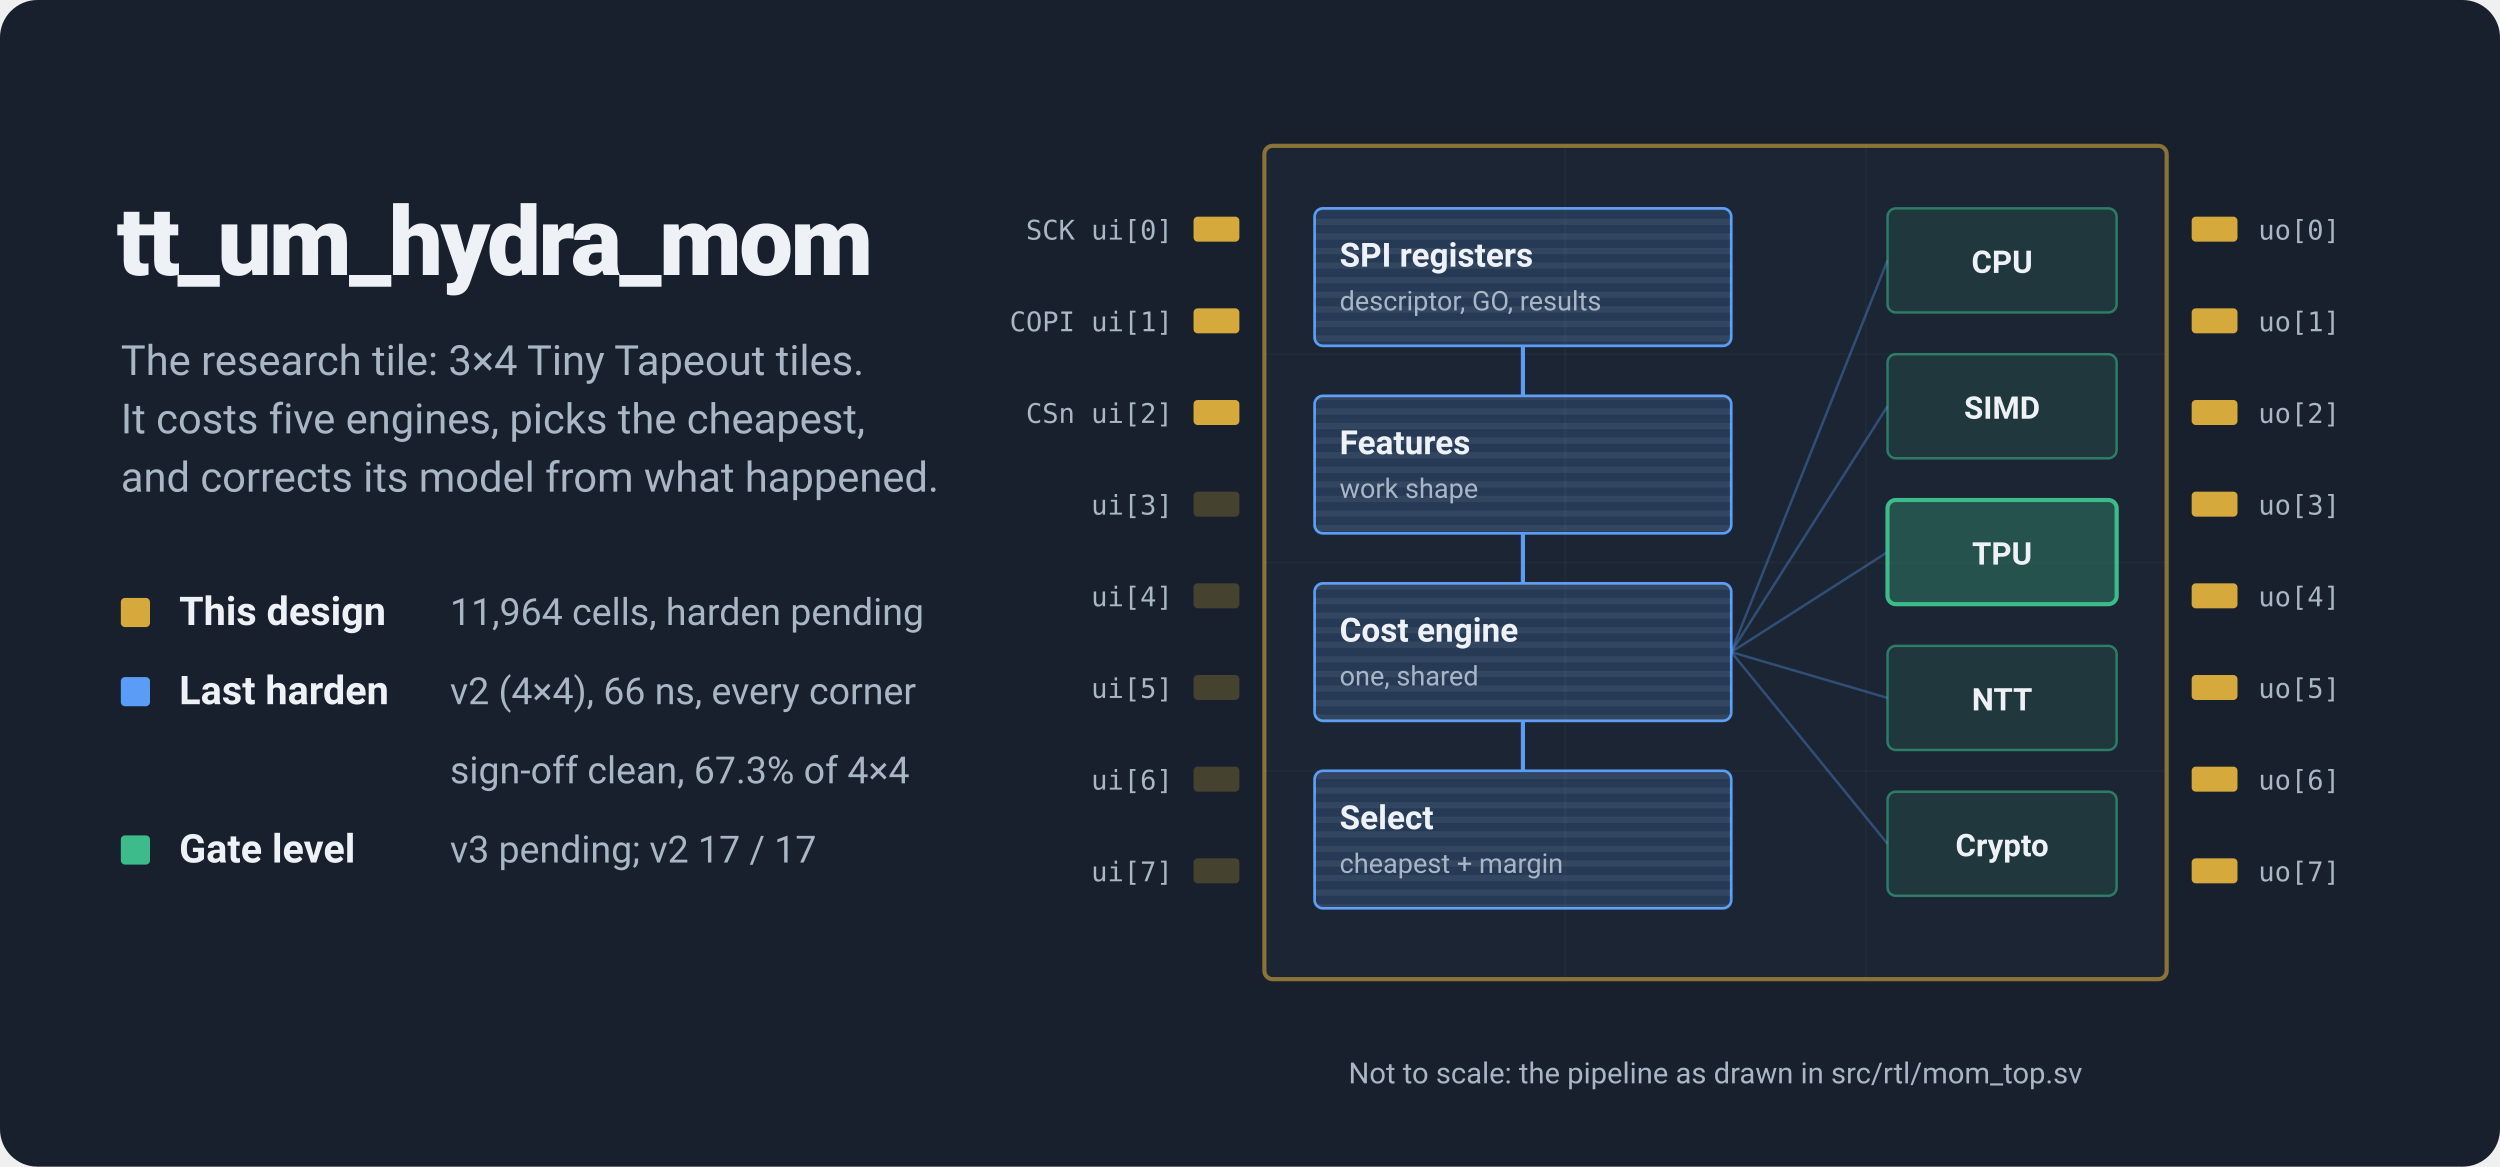
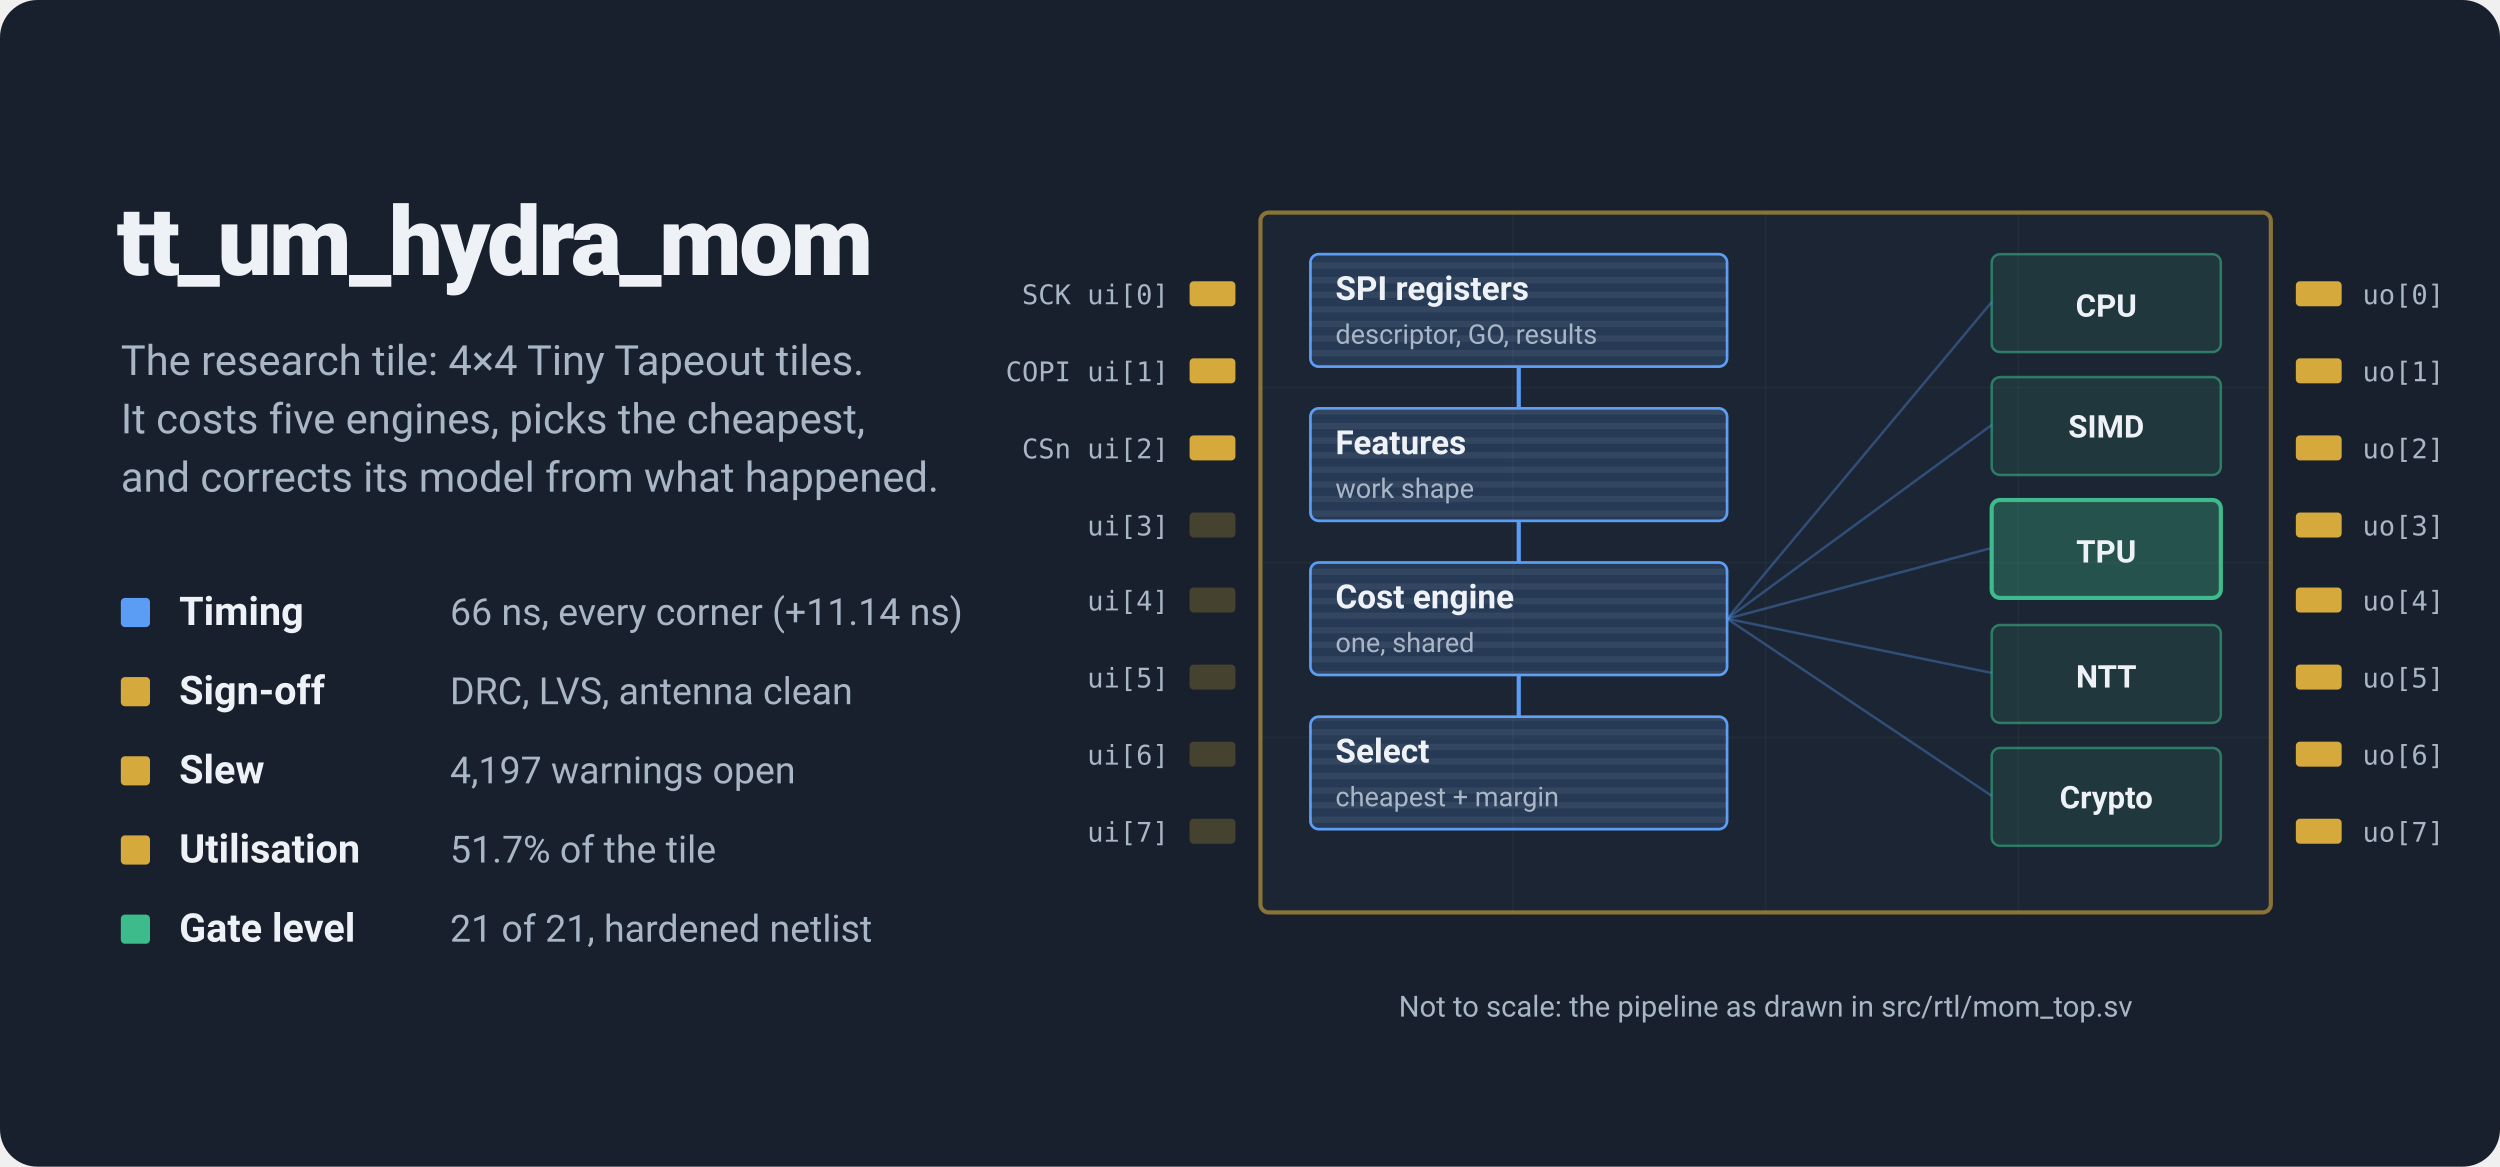
<svg xmlns="http://www.w3.org/2000/svg" viewBox="0 0 1200 560" width="1200" height="560" role="img" aria-labelledby="t d">
  <style>
+   /* Static (SkyWater 130 audit, 2026-10-11): a README image cannot offer a
+      pause control, so the lead figures show their final state only. */
  .bit { opacity: 1; } .cost { opacity: 1; } .out { opacity: 1; } .hl { opacity: 0; }
-   @media (prefers-reduced-motion: no-preference) {
-     .bit  { animation: bit 7s linear infinite; }
-     .hl   { animation: hl 7s linear infinite; }
-     .out  { animation: out 7s linear infinite; }
-   }
-   @keyframes bit { 0% { opacity: .15 } 4% { opacity: 1 } 30% { opacity: 1 } 34%,100% { opacity: .15 } }
-   @keyframes hl  { 0%,34% { opacity: 0 } 36% { opacity: 1 } 44% { opacity: 1 } 46%,100% { opacity: 0 } }
-   @keyframes out { 0%,74% { opacity: .15 } 78%,94% { opacity: 1 } 98%,100% { opacity: .15 } }
</style>
  <defs>
    <pattern id="rows" width="8" height="7" patternUnits="userSpaceOnUse">
      <rect width="8" height="3" fill="#ffffff" opacity="0.06" />
    </pattern>
  </defs>
  <rect width="1200" height="560" rx="18" fill="#17202c" />
-   <line x1="751.3" y1="70" x2="751.3" y2="470" stroke="#ffffff" stroke-opacity=".06" />
-   <line x1="895.6" y1="70" x2="895.6" y2="470" stroke="#ffffff" stroke-opacity=".06" />
-   <line x1="606.894" y1="170.0" x2="1040.0" y2="170.0" stroke="#ffffff" stroke-opacity=".06" />
-   <line x1="606.894" y1="270.0" x2="1040.0" y2="270.0" stroke="#ffffff" stroke-opacity=".06" />
-   <line x1="606.894" y1="370.0" x2="1040.0" y2="370.0" stroke="#ffffff" stroke-opacity=".06" />
-   <rect x="606.894" y="70" width="433.106" height="400" rx="4" fill="#1e2938" fill-opacity=".6" stroke="#d6a93c" stroke-opacity=".6" stroke-width="2" />
-   <rect class="bit" style="animation-delay:0.00s" x="572.9" y="104" width="22" height="12" rx="2" fill="#d6a93c" fill-opacity="1" />
-   <text x="562.9" y="115" text-anchor="end" style="font-family:ui-monospace,SFMono-Regular,Menlo,Consolas,monospace;font-size:13px" fill="#a9b6c6">SCK ui[0]</text>
-   <rect class="out" x="1052.0" y="104" width="22" height="12" rx="2" fill="#d6a93c" />
-   <text x="1084.0" y="115" style="font-family:ui-monospace,SFMono-Regular,Menlo,Consolas,monospace;font-size:13px" fill="#a9b6c6">uo[0]</text>
-   <rect class="bit" style="animation-delay:0.05s" x="572.9" y="148" width="22" height="12" rx="2" fill="#d6a93c" fill-opacity="1" />
-   <text x="562.9" y="159" text-anchor="end" style="font-family:ui-monospace,SFMono-Regular,Menlo,Consolas,monospace;font-size:13px" fill="#a9b6c6">COPI ui[1]</text>
-   <rect class="out" x="1052.0" y="148" width="22" height="12" rx="2" fill="#d6a93c" />
-   <text x="1084.0" y="159" style="font-family:ui-monospace,SFMono-Regular,Menlo,Consolas,monospace;font-size:13px" fill="#a9b6c6">uo[1]</text>
-   <rect class="bit" style="animation-delay:0.10s" x="572.9" y="192" width="22" height="12" rx="2" fill="#d6a93c" fill-opacity="1" />
-   <text x="562.9" y="203" text-anchor="end" style="font-family:ui-monospace,SFMono-Regular,Menlo,Consolas,monospace;font-size:13px" fill="#a9b6c6">CSn ui[2]</text>
-   <rect class="out" x="1052.0" y="192" width="22" height="12" rx="2" fill="#d6a93c" />
-   <text x="1084.0" y="203" style="font-family:ui-monospace,SFMono-Regular,Menlo,Consolas,monospace;font-size:13px" fill="#a9b6c6">uo[2]</text>
-   <rect class="" style="animation-delay:0.15s" x="572.9" y="236" width="22" height="12" rx="2" fill="#d6a93c" fill-opacity="0.25" />
-   <text x="562.9" y="247" text-anchor="end" style="font-family:ui-monospace,SFMono-Regular,Menlo,Consolas,monospace;font-size:13px" fill="#a9b6c6">ui[3]</text>
-   <rect class="out" x="1052.0" y="236" width="22" height="12" rx="2" fill="#d6a93c" />
-   <text x="1084.0" y="247" style="font-family:ui-monospace,SFMono-Regular,Menlo,Consolas,monospace;font-size:13px" fill="#a9b6c6">uo[3]</text>
-   <rect class="" style="animation-delay:0.20s" x="572.9" y="280" width="22" height="12" rx="2" fill="#d6a93c" fill-opacity="0.25" />
-   <text x="562.9" y="291" text-anchor="end" style="font-family:ui-monospace,SFMono-Regular,Menlo,Consolas,monospace;font-size:13px" fill="#a9b6c6">ui[4]</text>
-   <rect class="out" x="1052.0" y="280" width="22" height="12" rx="2" fill="#d6a93c" />
-   <text x="1084.0" y="291" style="font-family:ui-monospace,SFMono-Regular,Menlo,Consolas,monospace;font-size:13px" fill="#a9b6c6">uo[4]</text>
-   <rect class="" style="animation-delay:0.25s" x="572.9" y="324" width="22" height="12" rx="2" fill="#d6a93c" fill-opacity="0.25" />
-   <text x="562.9" y="335" text-anchor="end" style="font-family:ui-monospace,SFMono-Regular,Menlo,Consolas,monospace;font-size:13px" fill="#a9b6c6">ui[5]</text>
-   <rect class="out" x="1052.0" y="324" width="22" height="12" rx="2" fill="#d6a93c" />
-   <text x="1084.0" y="335" style="font-family:ui-monospace,SFMono-Regular,Menlo,Consolas,monospace;font-size:13px" fill="#a9b6c6">uo[5]</text>
-   <rect class="" style="animation-delay:0.30s" x="572.9" y="368" width="22" height="12" rx="2" fill="#d6a93c" fill-opacity="0.25" />
-   <text x="562.9" y="379" text-anchor="end" style="font-family:ui-monospace,SFMono-Regular,Menlo,Consolas,monospace;font-size:13px" fill="#a9b6c6">ui[6]</text>
-   <rect class="out" x="1052.0" y="368" width="22" height="12" rx="2" fill="#d6a93c" />
-   <text x="1084.0" y="379" style="font-family:ui-monospace,SFMono-Regular,Menlo,Consolas,monospace;font-size:13px" fill="#a9b6c6">uo[6]</text>
-   <rect class="" style="animation-delay:0.35s" x="572.9" y="412" width="22" height="12" rx="2" fill="#d6a93c" fill-opacity="0.25" />
-   <text x="562.9" y="423" text-anchor="end" style="font-family:ui-monospace,SFMono-Regular,Menlo,Consolas,monospace;font-size:13px" fill="#a9b6c6">ui[7]</text>
-   <rect class="out" x="1052.0" y="412" width="22" height="12" rx="2" fill="#d6a93c" />
-   <text x="1084.0" y="423" style="font-family:ui-monospace,SFMono-Regular,Menlo,Consolas,monospace;font-size:13px" fill="#a9b6c6">uo[7]</text>
-   <rect x="631" y="100" width="200" height="66" rx="4" fill="#5b9cf5" fill-opacity=".18" stroke="#5b9cf5" stroke-width="1.3" />
-   <rect x="631" y="100" width="200" height="66" rx="4" fill="url(#rows)" />
-   <text x="643" y="128" style="font-family:ui-sans-serif,system-ui,-apple-system,'Segoe UI',Roboto,sans-serif;font-size:16px;font-weight:650" fill="#eef2f7">SPI registers</text>
-   <text x="643" y="149" style="font-family:ui-sans-serif,system-ui,-apple-system,'Segoe UI',Roboto,sans-serif;font-size:13px" fill="#a9b6c6">descriptor, GO, results</text>
-   <path d="M731,166 V190" stroke="#5b9cf5" stroke-width="2" />
-   <rect x="631" y="190" width="200" height="66" rx="4" fill="#5b9cf5" fill-opacity=".18" stroke="#5b9cf5" stroke-width="1.3" />
-   <rect x="631" y="190" width="200" height="66" rx="4" fill="url(#rows)" />
-   <text x="643" y="218" style="font-family:ui-sans-serif,system-ui,-apple-system,'Segoe UI',Roboto,sans-serif;font-size:16px;font-weight:650" fill="#eef2f7">Features</text>
-   <text x="643" y="239" style="font-family:ui-sans-serif,system-ui,-apple-system,'Segoe UI',Roboto,sans-serif;font-size:13px" fill="#a9b6c6">work shape</text>
-   <path d="M731,256 V280" stroke="#5b9cf5" stroke-width="2" />
-   <rect x="631" y="280" width="200" height="66" rx="4" fill="#5b9cf5" fill-opacity=".18" stroke="#5b9cf5" stroke-width="1.3" />
-   <rect x="631" y="280" width="200" height="66" rx="4" fill="url(#rows)" />
-   <text x="643" y="308" style="font-family:ui-sans-serif,system-ui,-apple-system,'Segoe UI',Roboto,sans-serif;font-size:16px;font-weight:650" fill="#eef2f7">Cost engine</text>
-   <text x="643" y="329" style="font-family:ui-sans-serif,system-ui,-apple-system,'Segoe UI',Roboto,sans-serif;font-size:13px" fill="#a9b6c6">one, shared</text>
-   <path d="M731,346 V370" stroke="#5b9cf5" stroke-width="2" />
-   <rect x="631" y="370" width="200" height="66" rx="4" fill="#5b9cf5" fill-opacity=".18" stroke="#5b9cf5" stroke-width="1.3" />
-   <rect x="631" y="370" width="200" height="66" rx="4" fill="url(#rows)" />
-   <text x="643" y="398" style="font-family:ui-sans-serif,system-ui,-apple-system,'Segoe UI',Roboto,sans-serif;font-size:16px;font-weight:650" fill="#eef2f7">Select</text>
-   <text x="643" y="419" style="font-family:ui-sans-serif,system-ui,-apple-system,'Segoe UI',Roboto,sans-serif;font-size:13px" fill="#a9b6c6">cheapest + margin</text>
-   <rect x="906" y="100" width="110" height="50" rx="4" fill="#3dbb8a" fill-opacity=".12" stroke="#3dbb8a" stroke-opacity="0.55" stroke-width="1.2" />
-   <text x="961" y="131" text-anchor="middle" style="font-family:ui-sans-serif,system-ui,-apple-system,'Segoe UI',Roboto,sans-serif;font-size:15px;font-weight:650" fill="#eef2f7">CPU</text>
-   <rect class="hl" style="animation-delay:0.0s" x="906" y="100" width="110" height="50" rx="4" fill="none" stroke="#eef2f7" stroke-width="2.4" />
-   <path d="M831,313 L906,125" stroke="#5b9cf5" stroke-opacity=".35" stroke-width="1.2" />
-   <rect x="906" y="170" width="110" height="50" rx="4" fill="#3dbb8a" fill-opacity=".12" stroke="#3dbb8a" stroke-opacity="0.55" stroke-width="1.2" />
-   <text x="961" y="201" text-anchor="middle" style="font-family:ui-sans-serif,system-ui,-apple-system,'Segoe UI',Roboto,sans-serif;font-size:15px;font-weight:650" fill="#eef2f7">SIMD</text>
-   <rect class="hl" style="animation-delay:0.6s" x="906" y="170" width="110" height="50" rx="4" fill="none" stroke="#eef2f7" stroke-width="2.4" />
-   <path d="M831,313 L906,195" stroke="#5b9cf5" stroke-opacity=".35" stroke-width="1.2" />
-   <rect x="906" y="240" width="110" height="50" rx="4" fill="#3dbb8a" fill-opacity=".30" stroke="#3dbb8a" stroke-opacity="1" stroke-width="2" />
-   <text x="961" y="271" text-anchor="middle" style="font-family:ui-sans-serif,system-ui,-apple-system,'Segoe UI',Roboto,sans-serif;font-size:15px;font-weight:650" fill="#eef2f7">TPU</text>
-   <rect class="hl" style="animation-delay:1.2s" x="906" y="240" width="110" height="50" rx="4" fill="none" stroke="#eef2f7" stroke-width="2.4" />
-   <path d="M831,313 L906,265" stroke="#5b9cf5" stroke-opacity=".35" stroke-width="1.2" />
-   <rect x="906" y="310" width="110" height="50" rx="4" fill="#3dbb8a" fill-opacity=".12" stroke="#3dbb8a" stroke-opacity="0.55" stroke-width="1.2" />
-   <text x="961" y="341" text-anchor="middle" style="font-family:ui-sans-serif,system-ui,-apple-system,'Segoe UI',Roboto,sans-serif;font-size:15px;font-weight:650" fill="#eef2f7">NTT</text>
-   <rect class="hl" style="animation-delay:1.8s" x="906" y="310" width="110" height="50" rx="4" fill="none" stroke="#eef2f7" stroke-width="2.4" />
-   <path d="M831,313 L906,335" stroke="#5b9cf5" stroke-opacity=".35" stroke-width="1.2" />
-   <rect x="906" y="380" width="110" height="50" rx="4" fill="#3dbb8a" fill-opacity=".12" stroke="#3dbb8a" stroke-opacity="0.55" stroke-width="1.2" />
-   <text x="961" y="411" text-anchor="middle" style="font-family:ui-sans-serif,system-ui,-apple-system,'Segoe UI',Roboto,sans-serif;font-size:15px;font-weight:650" fill="#eef2f7">Crypto</text>
-   <rect class="hl" style="animation-delay:2.4s" x="906" y="380" width="110" height="50" rx="4" fill="none" stroke="#eef2f7" stroke-width="2.4" />
-   <path d="M831,313 L906,405" stroke="#5b9cf5" stroke-opacity=".35" stroke-width="1.2" />
+   <line x1="726.2" y1="102.027" x2="726.2" y2="437.973" stroke="#ffffff" stroke-opacity=".06" />
+   <line x1="847.5" y1="102.027" x2="847.5" y2="437.973" stroke="#ffffff" stroke-opacity=".06" />
+   <line x1="968.8" y1="102.027" x2="968.8" y2="437.973" stroke="#ffffff" stroke-opacity=".06" />
+   <line x1="605.0" y1="186.0" x2="1090.0" y2="186.0" stroke="#ffffff" stroke-opacity=".06" />
+   <line x1="605.0" y1="270.0" x2="1090.0" y2="270.0" stroke="#ffffff" stroke-opacity=".06" />
+   <line x1="605.0" y1="354.0" x2="1090.0" y2="354.0" stroke="#ffffff" stroke-opacity=".06" />
+   <rect x="605.0" y="102.027" width="485.0" height="335.945" rx="4" fill="#1e2938" fill-opacity=".6" stroke="#d6a93c" stroke-opacity=".6" stroke-width="2" />
+   <rect class="bit" style="animation-delay:0.00s" x="571.0" y="135" width="22" height="12" rx="2" fill="#d6a93c" fill-opacity="1" />
+   <text x="561.0" y="146" text-anchor="end" style="font-family:ui-monospace,SFMono-Regular,Menlo,Consolas,monospace;font-size:13px" fill="#a9b6c6">SCK ui[0]</text>
+   <rect class="out" x="1102.0" y="135" width="22" height="12" rx="2" fill="#d6a93c" />
+   <text x="1134.0" y="146" style="font-family:ui-monospace,SFMono-Regular,Menlo,Consolas,monospace;font-size:13px" fill="#a9b6c6">uo[0]</text>
+   <rect class="bit" style="animation-delay:0.05s" x="571.0" y="172" width="22" height="12" rx="2" fill="#d6a93c" fill-opacity="1" />
+   <text x="561.0" y="183" text-anchor="end" style="font-family:ui-monospace,SFMono-Regular,Menlo,Consolas,monospace;font-size:13px" fill="#a9b6c6">COPI ui[1]</text>
+   <rect class="out" x="1102.0" y="172" width="22" height="12" rx="2" fill="#d6a93c" />
+   <text x="1134.0" y="183" style="font-family:ui-monospace,SFMono-Regular,Menlo,Consolas,monospace;font-size:13px" fill="#a9b6c6">uo[1]</text>
+   <rect class="bit" style="animation-delay:0.10s" x="571.0" y="209" width="22" height="12" rx="2" fill="#d6a93c" fill-opacity="1" />
+   <text x="561.0" y="220" text-anchor="end" style="font-family:ui-monospace,SFMono-Regular,Menlo,Consolas,monospace;font-size:13px" fill="#a9b6c6">CSn ui[2]</text>
+   <rect class="out" x="1102.0" y="209" width="22" height="12" rx="2" fill="#d6a93c" />
+   <text x="1134.0" y="220" style="font-family:ui-monospace,SFMono-Regular,Menlo,Consolas,monospace;font-size:13px" fill="#a9b6c6">uo[2]</text>
+   <rect class="" style="animation-delay:0.15s" x="571.0" y="246" width="22" height="12" rx="2" fill="#d6a93c" fill-opacity="0.25" />
+   <text x="561.0" y="257" text-anchor="end" style="font-family:ui-monospace,SFMono-Regular,Menlo,Consolas,monospace;font-size:13px" fill="#a9b6c6">ui[3]</text>
+   <rect class="out" x="1102.0" y="246" width="22" height="12" rx="2" fill="#d6a93c" />
+   <text x="1134.0" y="257" style="font-family:ui-monospace,SFMono-Regular,Menlo,Consolas,monospace;font-size:13px" fill="#a9b6c6">uo[3]</text>
+   <rect class="" style="animation-delay:0.20s" x="571.0" y="282" width="22" height="12" rx="2" fill="#d6a93c" fill-opacity="0.25" />
+   <text x="561.0" y="293" text-anchor="end" style="font-family:ui-monospace,SFMono-Regular,Menlo,Consolas,monospace;font-size:13px" fill="#a9b6c6">ui[4]</text>
+   <rect class="out" x="1102.0" y="282" width="22" height="12" rx="2" fill="#d6a93c" />
+   <text x="1134.0" y="293" style="font-family:ui-monospace,SFMono-Regular,Menlo,Consolas,monospace;font-size:13px" fill="#a9b6c6">uo[4]</text>
+   <rect class="" style="animation-delay:0.25s" x="571.0" y="319" width="22" height="12" rx="2" fill="#d6a93c" fill-opacity="0.25" />
+   <text x="561.0" y="330" text-anchor="end" style="font-family:ui-monospace,SFMono-Regular,Menlo,Consolas,monospace;font-size:13px" fill="#a9b6c6">ui[5]</text>
+   <rect class="out" x="1102.0" y="319" width="22" height="12" rx="2" fill="#d6a93c" />
+   <text x="1134.0" y="330" style="font-family:ui-monospace,SFMono-Regular,Menlo,Consolas,monospace;font-size:13px" fill="#a9b6c6">uo[5]</text>
+   <rect class="" style="animation-delay:0.30s" x="571.0" y="356" width="22" height="12" rx="2" fill="#d6a93c" fill-opacity="0.25" />
+   <text x="561.0" y="367" text-anchor="end" style="font-family:ui-monospace,SFMono-Regular,Menlo,Consolas,monospace;font-size:13px" fill="#a9b6c6">ui[6]</text>
+   <rect class="out" x="1102.0" y="356" width="22" height="12" rx="2" fill="#d6a93c" />
+   <text x="1134.0" y="367" style="font-family:ui-monospace,SFMono-Regular,Menlo,Consolas,monospace;font-size:13px" fill="#a9b6c6">uo[6]</text>
+   <rect class="" style="animation-delay:0.35s" x="571.0" y="393" width="22" height="12" rx="2" fill="#d6a93c" fill-opacity="0.25" />
+   <text x="561.0" y="404" text-anchor="end" style="font-family:ui-monospace,SFMono-Regular,Menlo,Consolas,monospace;font-size:13px" fill="#a9b6c6">ui[7]</text>
+   <rect class="out" x="1102.0" y="393" width="22" height="12" rx="2" fill="#d6a93c" />
+   <text x="1134.0" y="404" style="font-family:ui-monospace,SFMono-Regular,Menlo,Consolas,monospace;font-size:13px" fill="#a9b6c6">uo[7]</text>
+   <rect x="629" y="122" width="200" height="54" rx="4" fill="#5b9cf5" fill-opacity=".18" stroke="#5b9cf5" stroke-width="1.3" />
+   <rect x="629" y="122" width="200" height="54" rx="4" fill="url(#rows)" />
+   <text x="641" y="144" style="font-family:ui-sans-serif,system-ui,-apple-system,'Segoe UI',Roboto,sans-serif;font-size:16px;font-weight:650" fill="#eef2f7">SPI registers</text>
+   <text x="641" y="165" style="font-family:ui-sans-serif,system-ui,-apple-system,'Segoe UI',Roboto,sans-serif;font-size:13px" fill="#a9b6c6">descriptor, GO, results</text>
+   <path d="M729,176 V196" stroke="#5b9cf5" stroke-width="2" />
+   <rect x="629" y="196" width="200" height="54" rx="4" fill="#5b9cf5" fill-opacity=".18" stroke="#5b9cf5" stroke-width="1.3" />
+   <rect x="629" y="196" width="200" height="54" rx="4" fill="url(#rows)" />
+   <text x="641" y="218" style="font-family:ui-sans-serif,system-ui,-apple-system,'Segoe UI',Roboto,sans-serif;font-size:16px;font-weight:650" fill="#eef2f7">Features</text>
+   <text x="641" y="239" style="font-family:ui-sans-serif,system-ui,-apple-system,'Segoe UI',Roboto,sans-serif;font-size:13px" fill="#a9b6c6">work shape</text>
+   <path d="M729,250 V270" stroke="#5b9cf5" stroke-width="2" />
+   <rect x="629" y="270" width="200" height="54" rx="4" fill="#5b9cf5" fill-opacity=".18" stroke="#5b9cf5" stroke-width="1.3" />
+   <rect x="629" y="270" width="200" height="54" rx="4" fill="url(#rows)" />
+   <text x="641" y="292" style="font-family:ui-sans-serif,system-ui,-apple-system,'Segoe UI',Roboto,sans-serif;font-size:16px;font-weight:650" fill="#eef2f7">Cost engine</text>
+   <text x="641" y="313" style="font-family:ui-sans-serif,system-ui,-apple-system,'Segoe UI',Roboto,sans-serif;font-size:13px" fill="#a9b6c6">one, shared</text>
+   <path d="M729,324 V344" stroke="#5b9cf5" stroke-width="2" />
+   <rect x="629" y="344" width="200" height="54" rx="4" fill="#5b9cf5" fill-opacity=".18" stroke="#5b9cf5" stroke-width="1.3" />
+   <rect x="629" y="344" width="200" height="54" rx="4" fill="url(#rows)" />
+   <text x="641" y="366" style="font-family:ui-sans-serif,system-ui,-apple-system,'Segoe UI',Roboto,sans-serif;font-size:16px;font-weight:650" fill="#eef2f7">Select</text>
+   <text x="641" y="387" style="font-family:ui-sans-serif,system-ui,-apple-system,'Segoe UI',Roboto,sans-serif;font-size:13px" fill="#a9b6c6">cheapest + margin</text>
+   <rect x="956" y="122" width="110" height="47" rx="4" fill="#3dbb8a" fill-opacity=".12" stroke="#3dbb8a" stroke-opacity="0.55" stroke-width="1.2" />
+   <text x="1011" y="152" text-anchor="middle" style="font-family:ui-sans-serif,system-ui,-apple-system,'Segoe UI',Roboto,sans-serif;font-size:15px;font-weight:650" fill="#eef2f7">CPU</text>
+   <rect class="hl" style="animation-delay:0.0s" x="956" y="122" width="110" height="47" rx="4" fill="none" stroke="#eef2f7" stroke-width="2.4" />
+   <path d="M829,297 L956,145" stroke="#5b9cf5" stroke-opacity=".35" stroke-width="1.2" />
+   <rect x="956" y="181" width="110" height="47" rx="4" fill="#3dbb8a" fill-opacity=".12" stroke="#3dbb8a" stroke-opacity="0.55" stroke-width="1.2" />
+   <text x="1011" y="210" text-anchor="middle" style="font-family:ui-sans-serif,system-ui,-apple-system,'Segoe UI',Roboto,sans-serif;font-size:15px;font-weight:650" fill="#eef2f7">SIMD</text>
+   <rect class="hl" style="animation-delay:0.6s" x="956" y="181" width="110" height="47" rx="4" fill="none" stroke="#eef2f7" stroke-width="2.4" />
+   <path d="M829,297 L956,204" stroke="#5b9cf5" stroke-opacity=".35" stroke-width="1.2" />
+   <rect x="956" y="240" width="110" height="47" rx="4" fill="#3dbb8a" fill-opacity=".30" stroke="#3dbb8a" stroke-opacity="1" stroke-width="2" />
+   <text x="1011" y="270" text-anchor="middle" style="font-family:ui-sans-serif,system-ui,-apple-system,'Segoe UI',Roboto,sans-serif;font-size:15px;font-weight:650" fill="#eef2f7">TPU</text>
+   <rect class="hl" style="animation-delay:1.2s" x="956" y="240" width="110" height="47" rx="4" fill="none" stroke="#eef2f7" stroke-width="2.4" />
+   <path d="M829,297 L956,263" stroke="#5b9cf5" stroke-opacity=".35" stroke-width="1.2" />
+   <rect x="956" y="300" width="110" height="47" rx="4" fill="#3dbb8a" fill-opacity=".12" stroke="#3dbb8a" stroke-opacity="0.55" stroke-width="1.2" />
+   <text x="1011" y="330" text-anchor="middle" style="font-family:ui-sans-serif,system-ui,-apple-system,'Segoe UI',Roboto,sans-serif;font-size:15px;font-weight:650" fill="#eef2f7">NTT</text>
+   <rect class="hl" style="animation-delay:1.8s" x="956" y="300" width="110" height="47" rx="4" fill="none" stroke="#eef2f7" stroke-width="2.4" />
+   <path d="M829,297 L956,323" stroke="#5b9cf5" stroke-opacity=".35" stroke-width="1.2" />
+   <rect x="956" y="359" width="110" height="47" rx="4" fill="#3dbb8a" fill-opacity=".12" stroke="#3dbb8a" stroke-opacity="0.55" stroke-width="1.2" />
+   <text x="1011" y="388" text-anchor="middle" style="font-family:ui-sans-serif,system-ui,-apple-system,'Segoe UI',Roboto,sans-serif;font-size:15px;font-weight:650" fill="#eef2f7">Crypto</text>
+   <rect class="hl" style="animation-delay:2.4s" x="956" y="359" width="110" height="47" rx="4" fill="none" stroke="#eef2f7" stroke-width="2.4" />
+   <path d="M829,297 L956,382" stroke="#5b9cf5" stroke-opacity=".35" stroke-width="1.2" />
  <text x="56" y="132" style="font-family:ui-sans-serif,system-ui,-apple-system,'Segoe UI',Roboto,sans-serif;font-size:46px;font-weight:800;letter-spacing:-1.2px" fill="#eef2f7">tt_um_hydra_mom</text>
-   <text x="58" y="180" style="font-family:ui-sans-serif,system-ui,-apple-system,'Segoe UI',Roboto,sans-serif;font-size:20px" fill="#a9b6c6">The research tile: 3×4 Tiny Tapeout tiles.</text>
+   <text x="58" y="180" style="font-family:ui-sans-serif,system-ui,-apple-system,'Segoe UI',Roboto,sans-serif;font-size:20px" fill="#a9b6c6">The research tile: 4×4 Tiny Tapeout tiles.</text>
  <text x="58" y="208" style="font-family:ui-sans-serif,system-ui,-apple-system,'Segoe UI',Roboto,sans-serif;font-size:20px" fill="#a9b6c6">It costs five engines, picks the cheapest,</text>
  <text x="58" y="236" style="font-family:ui-sans-serif,system-ui,-apple-system,'Segoe UI',Roboto,sans-serif;font-size:20px" fill="#a9b6c6">and corrects its model from what happened.</text>
-   <rect x="58" y="287" width="14" height="14" rx="2" fill="#d6a93c" />
-   <text x="86" y="300" style="font-family:ui-sans-serif,system-ui,-apple-system,'Segoe UI',Roboto,sans-serif;font-size:19px;font-weight:650" fill="#eef2f7">This design</text>
-   <text x="216" y="300" style="font-family:ui-sans-serif,system-ui,-apple-system,'Segoe UI',Roboto,sans-serif;font-size:18px" fill="#a9b6c6">11,964 cells, harden pending</text>
-   <rect x="58" y="325" width="14" height="14" rx="2" fill="#5b9cf5" />
-   <text x="86" y="338" style="font-family:ui-sans-serif,system-ui,-apple-system,'Segoe UI',Roboto,sans-serif;font-size:19px;font-weight:650" fill="#eef2f7">Last harden</text>
-   <text x="216" y="338" style="font-family:ui-sans-serif,system-ui,-apple-system,'Segoe UI',Roboto,sans-serif;font-size:18px" fill="#a9b6c6">v2 (4×4), 66 ns, every corner</text>
-   <text x="216" y="376" style="font-family:ui-sans-serif,system-ui,-apple-system,'Segoe UI',Roboto,sans-serif;font-size:18px" fill="#a9b6c6">sign-off clean, 67.3% of 4×4</text>
-   <rect x="58" y="401" width="14" height="14" rx="2" fill="#3dbb8a" />
-   <text x="86" y="414" style="font-family:ui-sans-serif,system-ui,-apple-system,'Segoe UI',Roboto,sans-serif;font-size:19px;font-weight:650" fill="#eef2f7">Gate level</text>
-   <text x="216" y="414" style="font-family:ui-sans-serif,system-ui,-apple-system,'Segoe UI',Roboto,sans-serif;font-size:18px" fill="#a9b6c6">v3 pending; v2 17 / 17</text>
-   <text x="823.4" y="520" text-anchor="middle" style="font-family:ui-sans-serif,system-ui,-apple-system,'Segoe UI',Roboto,sans-serif;font-size:14px" fill="#a9b6c6">Not to scale: the pipeline as drawn in src/rtl/mom_top.sv</text>
+   <rect x="58" y="287" width="14" height="14" rx="2" fill="#5b9cf5" />
+   <text x="86" y="300" style="font-family:ui-sans-serif,system-ui,-apple-system,'Segoe UI',Roboto,sans-serif;font-size:19px;font-weight:650" fill="#eef2f7">Timing</text>
+   <text x="216" y="300" style="font-family:ui-sans-serif,system-ui,-apple-system,'Segoe UI',Roboto,sans-serif;font-size:18px" fill="#a9b6c6">66 ns, every corner (+11.14 ns)</text>
+   <rect x="58" y="325" width="14" height="14" rx="2" fill="#d6a93c" />
+   <text x="86" y="338" style="font-family:ui-sans-serif,system-ui,-apple-system,'Segoe UI',Roboto,sans-serif;font-size:19px;font-weight:650" fill="#eef2f7">Sign-off</text>
+   <text x="216" y="338" style="font-family:ui-sans-serif,system-ui,-apple-system,'Segoe UI',Roboto,sans-serif;font-size:18px" fill="#a9b6c6">DRC, LVS, antenna clean</text>
+   <rect x="58" y="363" width="14" height="14" rx="2" fill="#d6a93c" />
+   <text x="86" y="376" style="font-family:ui-sans-serif,system-ui,-apple-system,'Segoe UI',Roboto,sans-serif;font-size:19px;font-weight:650" fill="#eef2f7">Slew</text>
+   <text x="216" y="376" style="font-family:ui-sans-serif,system-ui,-apple-system,'Segoe UI',Roboto,sans-serif;font-size:18px" fill="#a9b6c6">4,197 warnings open</text>
+   <rect x="58" y="401" width="14" height="14" rx="2" fill="#d6a93c" />
+   <text x="86" y="414" style="font-family:ui-sans-serif,system-ui,-apple-system,'Segoe UI',Roboto,sans-serif;font-size:19px;font-weight:650" fill="#eef2f7">Utilisation</text>
+   <text x="216" y="414" style="font-family:ui-sans-serif,system-ui,-apple-system,'Segoe UI',Roboto,sans-serif;font-size:18px" fill="#a9b6c6">51.7% of the tile</text>
+   <rect x="58" y="439" width="14" height="14" rx="2" fill="#3dbb8a" />
+   <text x="86" y="452" style="font-family:ui-sans-serif,system-ui,-apple-system,'Segoe UI',Roboto,sans-serif;font-size:19px;font-weight:650" fill="#eef2f7">Gate level</text>
+   <text x="216" y="452" style="font-family:ui-sans-serif,system-ui,-apple-system,'Segoe UI',Roboto,sans-serif;font-size:18px" fill="#a9b6c6">21 of 21, hardened netlist</text>
+   <text x="847.5" y="487.973" text-anchor="middle" style="font-family:ui-sans-serif,system-ui,-apple-system,'Segoe UI',Roboto,sans-serif;font-size:14px" fill="#a9b6c6">Not to scale: the pipeline as drawn in src/rtl/mom_top.sv</text>
</svg>
